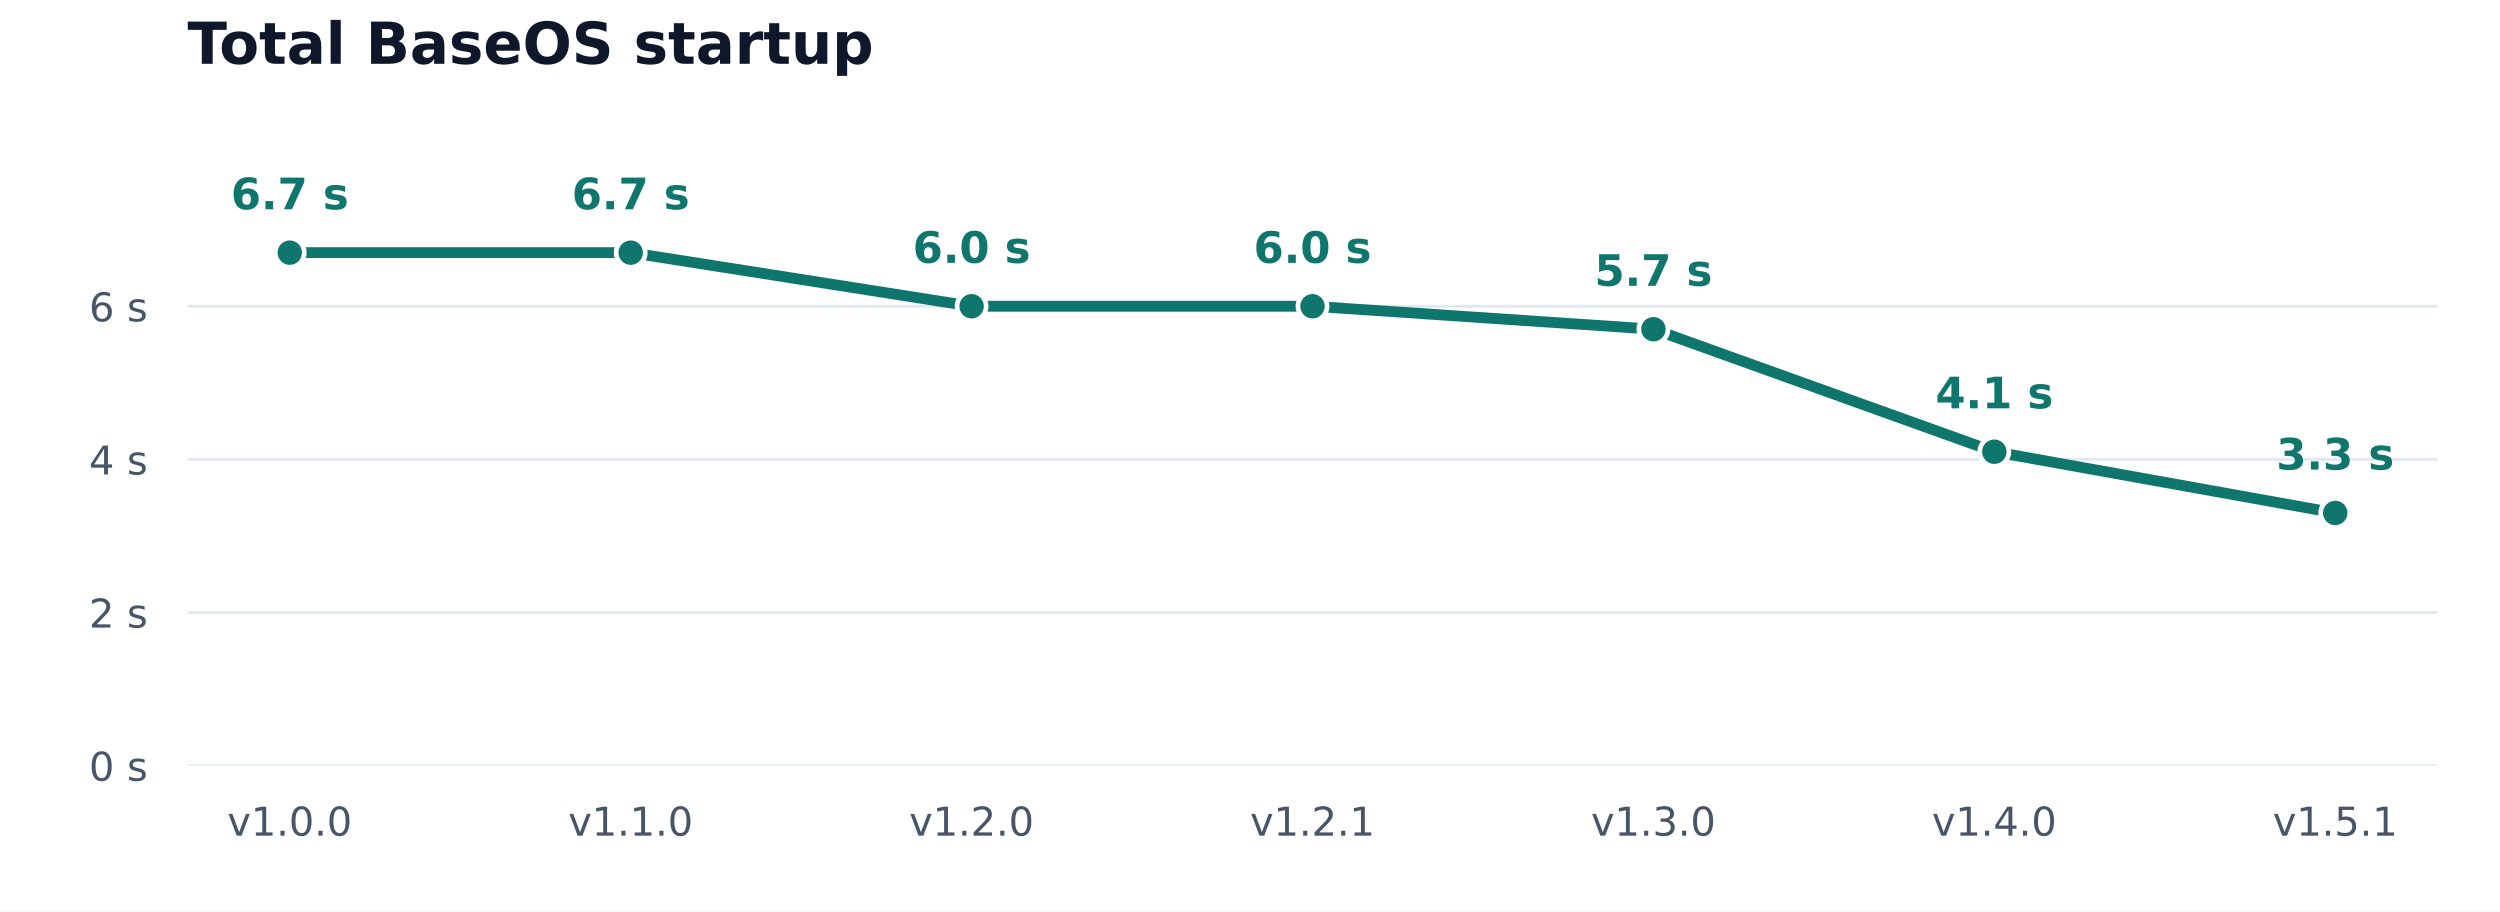
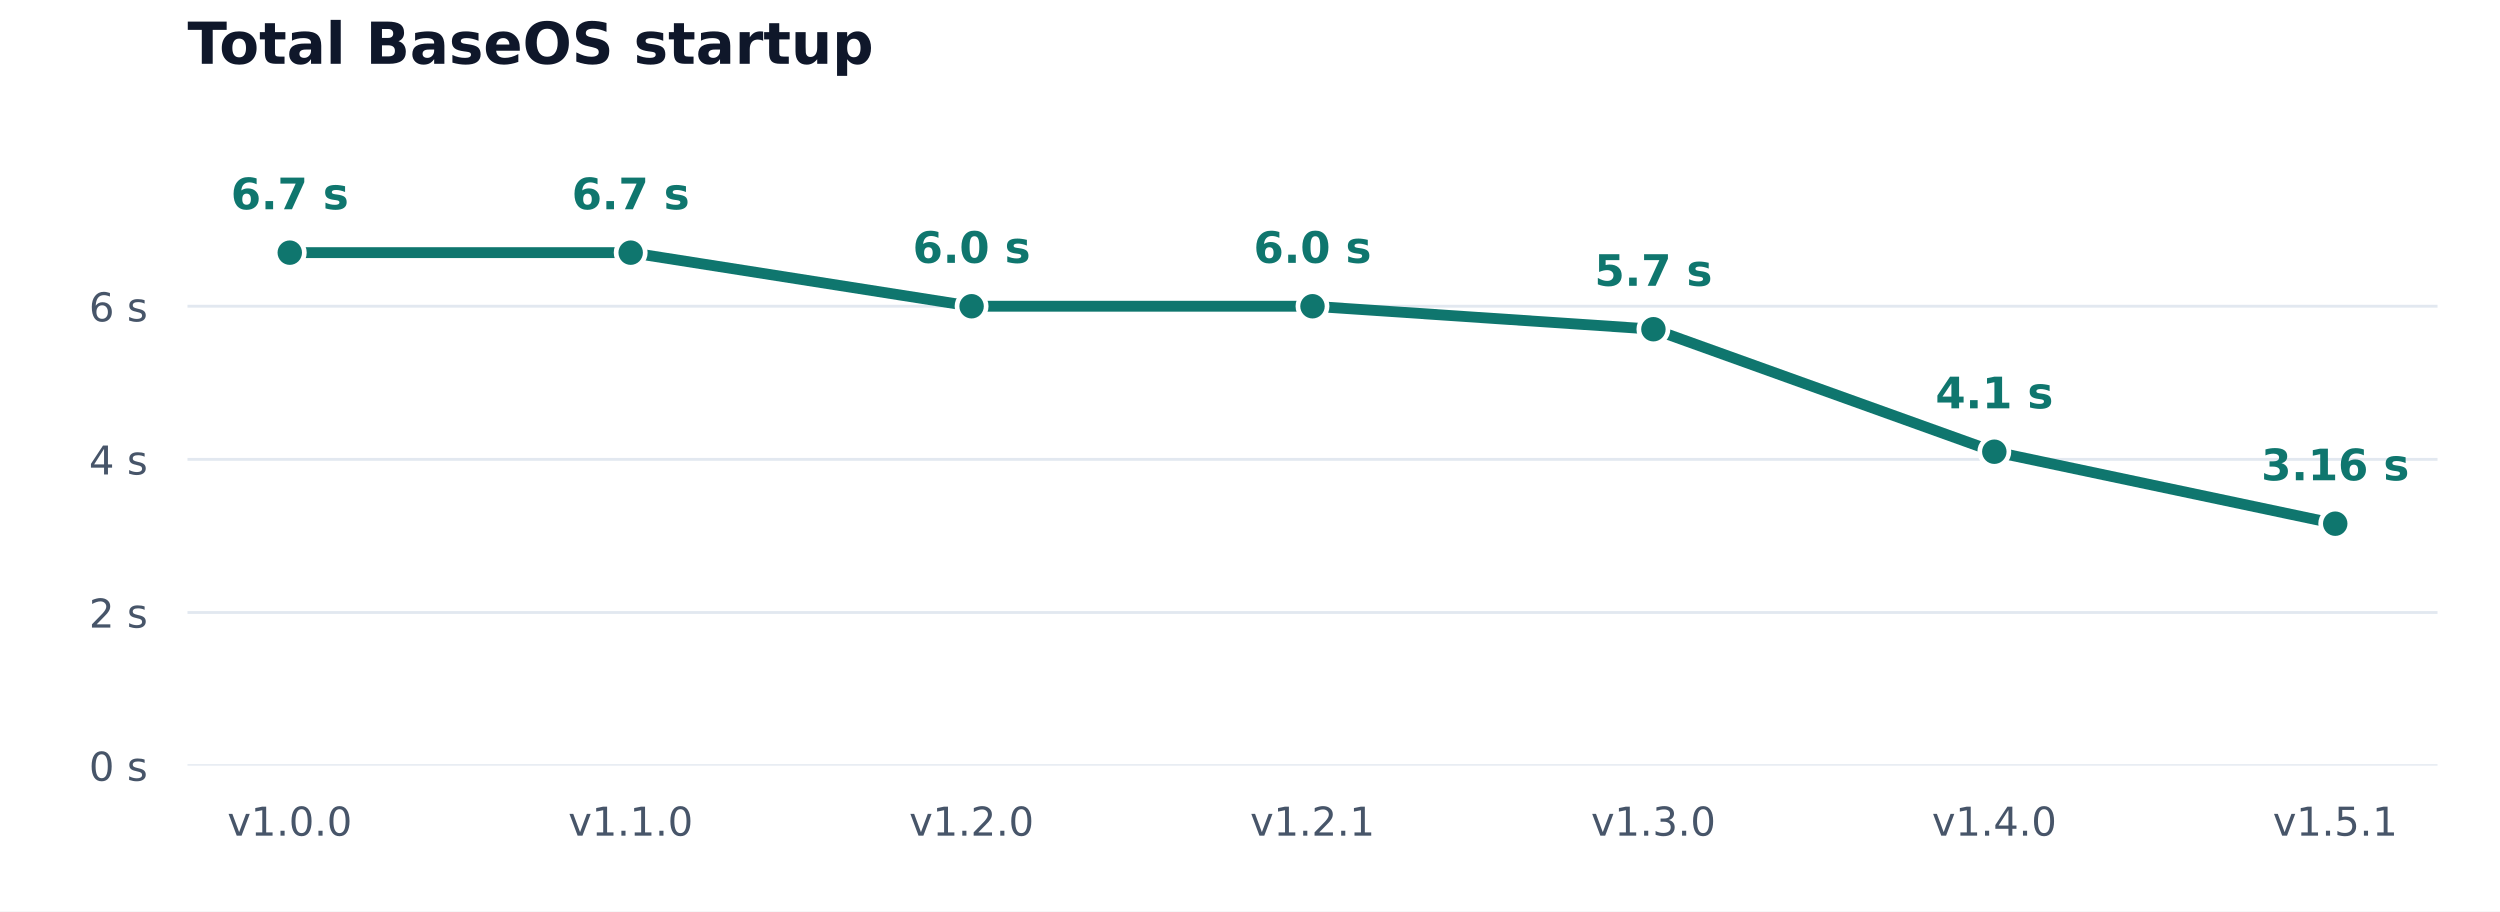
<svg xmlns="http://www.w3.org/2000/svg" xmlns:xlink="http://www.w3.org/1999/xlink" width="691.2pt" height="252pt" viewBox="0 0 691.2 252" version="1.1">
  <defs>
    <style type="text/css">*{stroke-linejoin: round; stroke-linecap: butt}</style>
  </defs>
  <g id="figure_1">
    <g id="patch_1">
      <path d="M 0 252  L 691.2 252  L 691.2 0  L 0 0  z " style="fill: #ffffff" />
    </g>
    <g id="axes_1">
      <g id="patch_2">
        <path d="M 51.84 211.68  L 673.92 211.68  L 673.92 52.92  L 51.84 52.92  z " style="fill: #ffffff" />
      </g>
      <g id="matplotlib.axis_1">
        <g id="xtick_1">
          <g id="line2d_1" />
          <g id="text_1">
            <text style="fill: #475569; font: 11px 'DejaVu Sans'; text-anchor: middle" x="80.116" y="231.038" transform="rotate(-0 80.11636 231.0383)">v1.0.0</text>
          </g>
        </g>
        <g id="xtick_2">
          <g id="line2d_2" />
          <g id="text_2">
            <text style="fill: #475569; font: 11px 'DejaVu Sans'; text-anchor: middle" x="174.371" y="231.038" transform="rotate(-0 174.3709 231.0383)">v1.1.0</text>
          </g>
        </g>
        <g id="xtick_3">
          <g id="line2d_3" />
          <g id="text_3">
            <text style="fill: #475569; font: 11px 'DejaVu Sans'; text-anchor: middle" x="268.625" y="231.038" transform="rotate(-0 268.6255 231.0383)">v1.2.0</text>
          </g>
        </g>
        <g id="xtick_4">
          <g id="line2d_4" />
          <g id="text_4">
            <text style="fill: #475569; font: 11px 'DejaVu Sans'; text-anchor: middle" x="362.88" y="231.038" transform="rotate(-0 362.88 231.0383)">v1.2.1</text>
          </g>
        </g>
        <g id="xtick_5">
          <g id="line2d_5" />
          <g id="text_5">
            <text style="fill: #475569; font: 11px 'DejaVu Sans'; text-anchor: middle" x="457.135" y="231.038" transform="rotate(-0 457.1345 231.0383)">v1.3.0</text>
          </g>
        </g>
        <g id="xtick_6">
          <g id="line2d_6" />
          <g id="text_6">
            <text style="fill: #475569; font: 11px 'DejaVu Sans'; text-anchor: middle" x="551.389" y="231.038" transform="rotate(-0 551.3891 231.0383)">v1.4.0</text>
          </g>
        </g>
        <g id="xtick_7">
          <g id="line2d_6b" />
          <g id="text_6b">
            <text style="fill: #475569; font: 11px 'DejaVu Sans'; text-anchor: middle" x="645.644" y="231.038" transform="rotate(-0 645.6436 231.0383)">v1.5.1</text>
          </g>
        </g>
      </g>
      <g id="matplotlib.axis_2">
        <g id="ytick_1">
          <g id="line2d_7">
            <path d="M 51.84 211.68  L 673.92 211.68  " clip-path="url(#p77cb5bfd8e)" style="fill: none; stroke: #e2e8f0; stroke-width: 0.8; stroke-linecap: square" />
          </g>
          <g id="line2d_8" />
          <g id="text_7">
            <text style="fill: #475569; font: 11px 'DejaVu Sans'; text-anchor: end" x="40.84" y="215.859" transform="rotate(-0 40.84 215.8591)">0 s</text>
          </g>
        </g>
        <g id="ytick_2">
          <g id="line2d_9">
            <path d="M 51.84 169.344  L 673.92 169.344  " clip-path="url(#p77cb5bfd8e)" style="fill: none; stroke: #e2e8f0; stroke-width: 0.8; stroke-linecap: square" />
          </g>
          <g id="line2d_10" />
          <g id="text_8">
            <text style="fill: #475569; font: 11px 'DejaVu Sans'; text-anchor: end" x="40.84" y="173.523" transform="rotate(-0 40.84 173.5231)">2 s</text>
          </g>
        </g>
        <g id="ytick_3">
          <g id="line2d_11">
            <path d="M 51.84 127.008  L 673.92 127.008  " clip-path="url(#p77cb5bfd8e)" style="fill: none; stroke: #e2e8f0; stroke-width: 0.8; stroke-linecap: square" />
          </g>
          <g id="line2d_12" />
          <g id="text_9">
            <text style="fill: #475569; font: 11px 'DejaVu Sans'; text-anchor: end" x="40.84" y="131.187" transform="rotate(-0 40.84 131.1871)">4 s</text>
          </g>
        </g>
        <g id="ytick_4">
          <g id="line2d_13">
            <path d="M 51.84 84.672  L 673.92 84.672  " clip-path="url(#p77cb5bfd8e)" style="fill: none; stroke: #e2e8f0; stroke-width: 0.8; stroke-linecap: square" />
          </g>
          <g id="line2d_14" />
          <g id="text_10">
            <text style="fill: #475569; font: 11px 'DejaVu Sans'; text-anchor: end" x="40.84" y="88.851" transform="rotate(-0 40.84 88.85114)">6 s</text>
          </g>
        </g>
      </g>
      <g id="line2d_15">
-         <path d="M 80.116 69.854  L 174.371 69.854  L 268.625 84.672  L 362.88 84.672  L 457.135 91.022  L 551.389 124.891  L 645.644 141.826  " clip-path="url(#p77cb5bfd8e)" style="fill: none; stroke: #0f766e; stroke-width: 3; stroke-linecap: square" />
+         <path d="M 80.116 69.854  L 174.371 69.854  L 268.625 84.672  L 362.88 84.672  L 457.135 91.022  L 551.389 124.891  L 645.644 144.789  " clip-path="url(#p77cb5bfd8e)" style="fill: none; stroke: #0f766e; stroke-width: 3; stroke-linecap: square" />
      </g>
      <g id="text_11">
        <text style="fill: #0f766e; font: 700 12px 'DejaVu Sans'; text-anchor: middle" x="80.116" y="57.854" transform="rotate(-0 80.11636 57.8544)">6.7 s</text>
      </g>
      <g id="text_12">
        <text style="fill: #0f766e; font: 700 12px 'DejaVu Sans'; text-anchor: middle" x="174.371" y="57.854" transform="rotate(-0 174.3709 57.8544)">6.7 s</text>
      </g>
      <g id="text_13">
        <text style="fill: #0f766e; font: 700 12px 'DejaVu Sans'; text-anchor: middle" x="268.625" y="72.672" transform="rotate(-0 268.6255 72.672)">6.0 s</text>
      </g>
      <g id="text_14">
        <text style="fill: #0f766e; font: 700 12px 'DejaVu Sans'; text-anchor: middle" x="362.88" y="72.672" transform="rotate(-0 362.88 72.672)">6.0 s</text>
      </g>
      <g id="text_15">
        <text style="fill: #0f766e; font: 700 12px 'DejaVu Sans'; text-anchor: middle" x="457.135" y="79.022" transform="rotate(-0 457.1345 79.0224)">5.7 s</text>
      </g>
      <g id="text_16">
        <text style="fill: #0f766e; font: 700 12px 'DejaVu Sans'; text-anchor: middle" x="551.389" y="112.891" transform="rotate(-0 551.3891 112.8912)">4.1 s</text>
-         <text style="fill: #0f766e; font: 700 12px 'DejaVu Sans'; text-anchor: middle" x="645.644" y="129.826" transform="rotate(-0 645.6436 129.8256)">3.3 s</text>
+         <text style="fill: #0f766e; font: 700 12px 'DejaVu Sans'; text-anchor: middle" x="645.644" y="132.789" transform="rotate(-0 645.6436 132.7891)">3.16 s</text>
      </g>
      <g id="PathCollection_1">
        <defs>
          <path id="ma0ba91abdd" d="M 0 4.031  C 1.069 4.031 2.094 3.606 2.85 2.85  C 3.606 2.094 4.031 1.069 4.031 0  C 4.031 -1.069 3.606 -2.094 2.85 -2.85  C 2.094 -3.606 1.069 -4.031 0 -4.031  C -1.069 -4.031 -2.094 -3.606 -2.85 -2.85  C -3.606 -2.094 -4.031 -1.069 -4.031 0  C -4.031 1.069 -3.606 2.094 -2.85 2.85  C -2.094 3.606 -1.069 4.031 0 4.031  z " style="stroke: #ffffff; stroke-width: 1.3" />
        </defs>
        <g clip-path="url(#p77cb5bfd8e)">
          <use xlink:href="#ma0ba91abdd" x="80.116" y="69.854" style="fill: #0f766e; stroke: #ffffff; stroke-width: 1.3" />
          <use xlink:href="#ma0ba91abdd" x="174.371" y="69.854" style="fill: #0f766e; stroke: #ffffff; stroke-width: 1.3" />
          <use xlink:href="#ma0ba91abdd" x="268.625" y="84.672" style="fill: #0f766e; stroke: #ffffff; stroke-width: 1.3" />
          <use xlink:href="#ma0ba91abdd" x="362.88" y="84.672" style="fill: #0f766e; stroke: #ffffff; stroke-width: 1.3" />
          <use xlink:href="#ma0ba91abdd" x="457.135" y="91.022" style="fill: #0f766e; stroke: #ffffff; stroke-width: 1.3" />
          <use xlink:href="#ma0ba91abdd" x="551.389" y="124.891" style="fill: #0f766e; stroke: #ffffff; stroke-width: 1.3" />
-           <use xlink:href="#ma0ba91abdd" x="645.644" y="141.826" style="fill: #0f766e; stroke: #ffffff; stroke-width: 1.3" />
+           <use xlink:href="#ma0ba91abdd" x="645.644" y="144.789" style="fill: #0f766e; stroke: #ffffff; stroke-width: 1.3" />
        </g>
      </g>
    </g>
    <g id="text_17">
      <text style="fill: #0f172a; font: 700 16px 'DejaVu Sans'; text-anchor: start" x="51.84" y="17.64" transform="rotate(-0 51.84 17.64)">Total BaseOS startup</text>
    </g>
  </g>
  <defs>
    <clipPath id="p77cb5bfd8e">
      <rect x="51.84" y="52.92" width="622.08" height="158.76" />
    </clipPath>
  </defs>
</svg>
